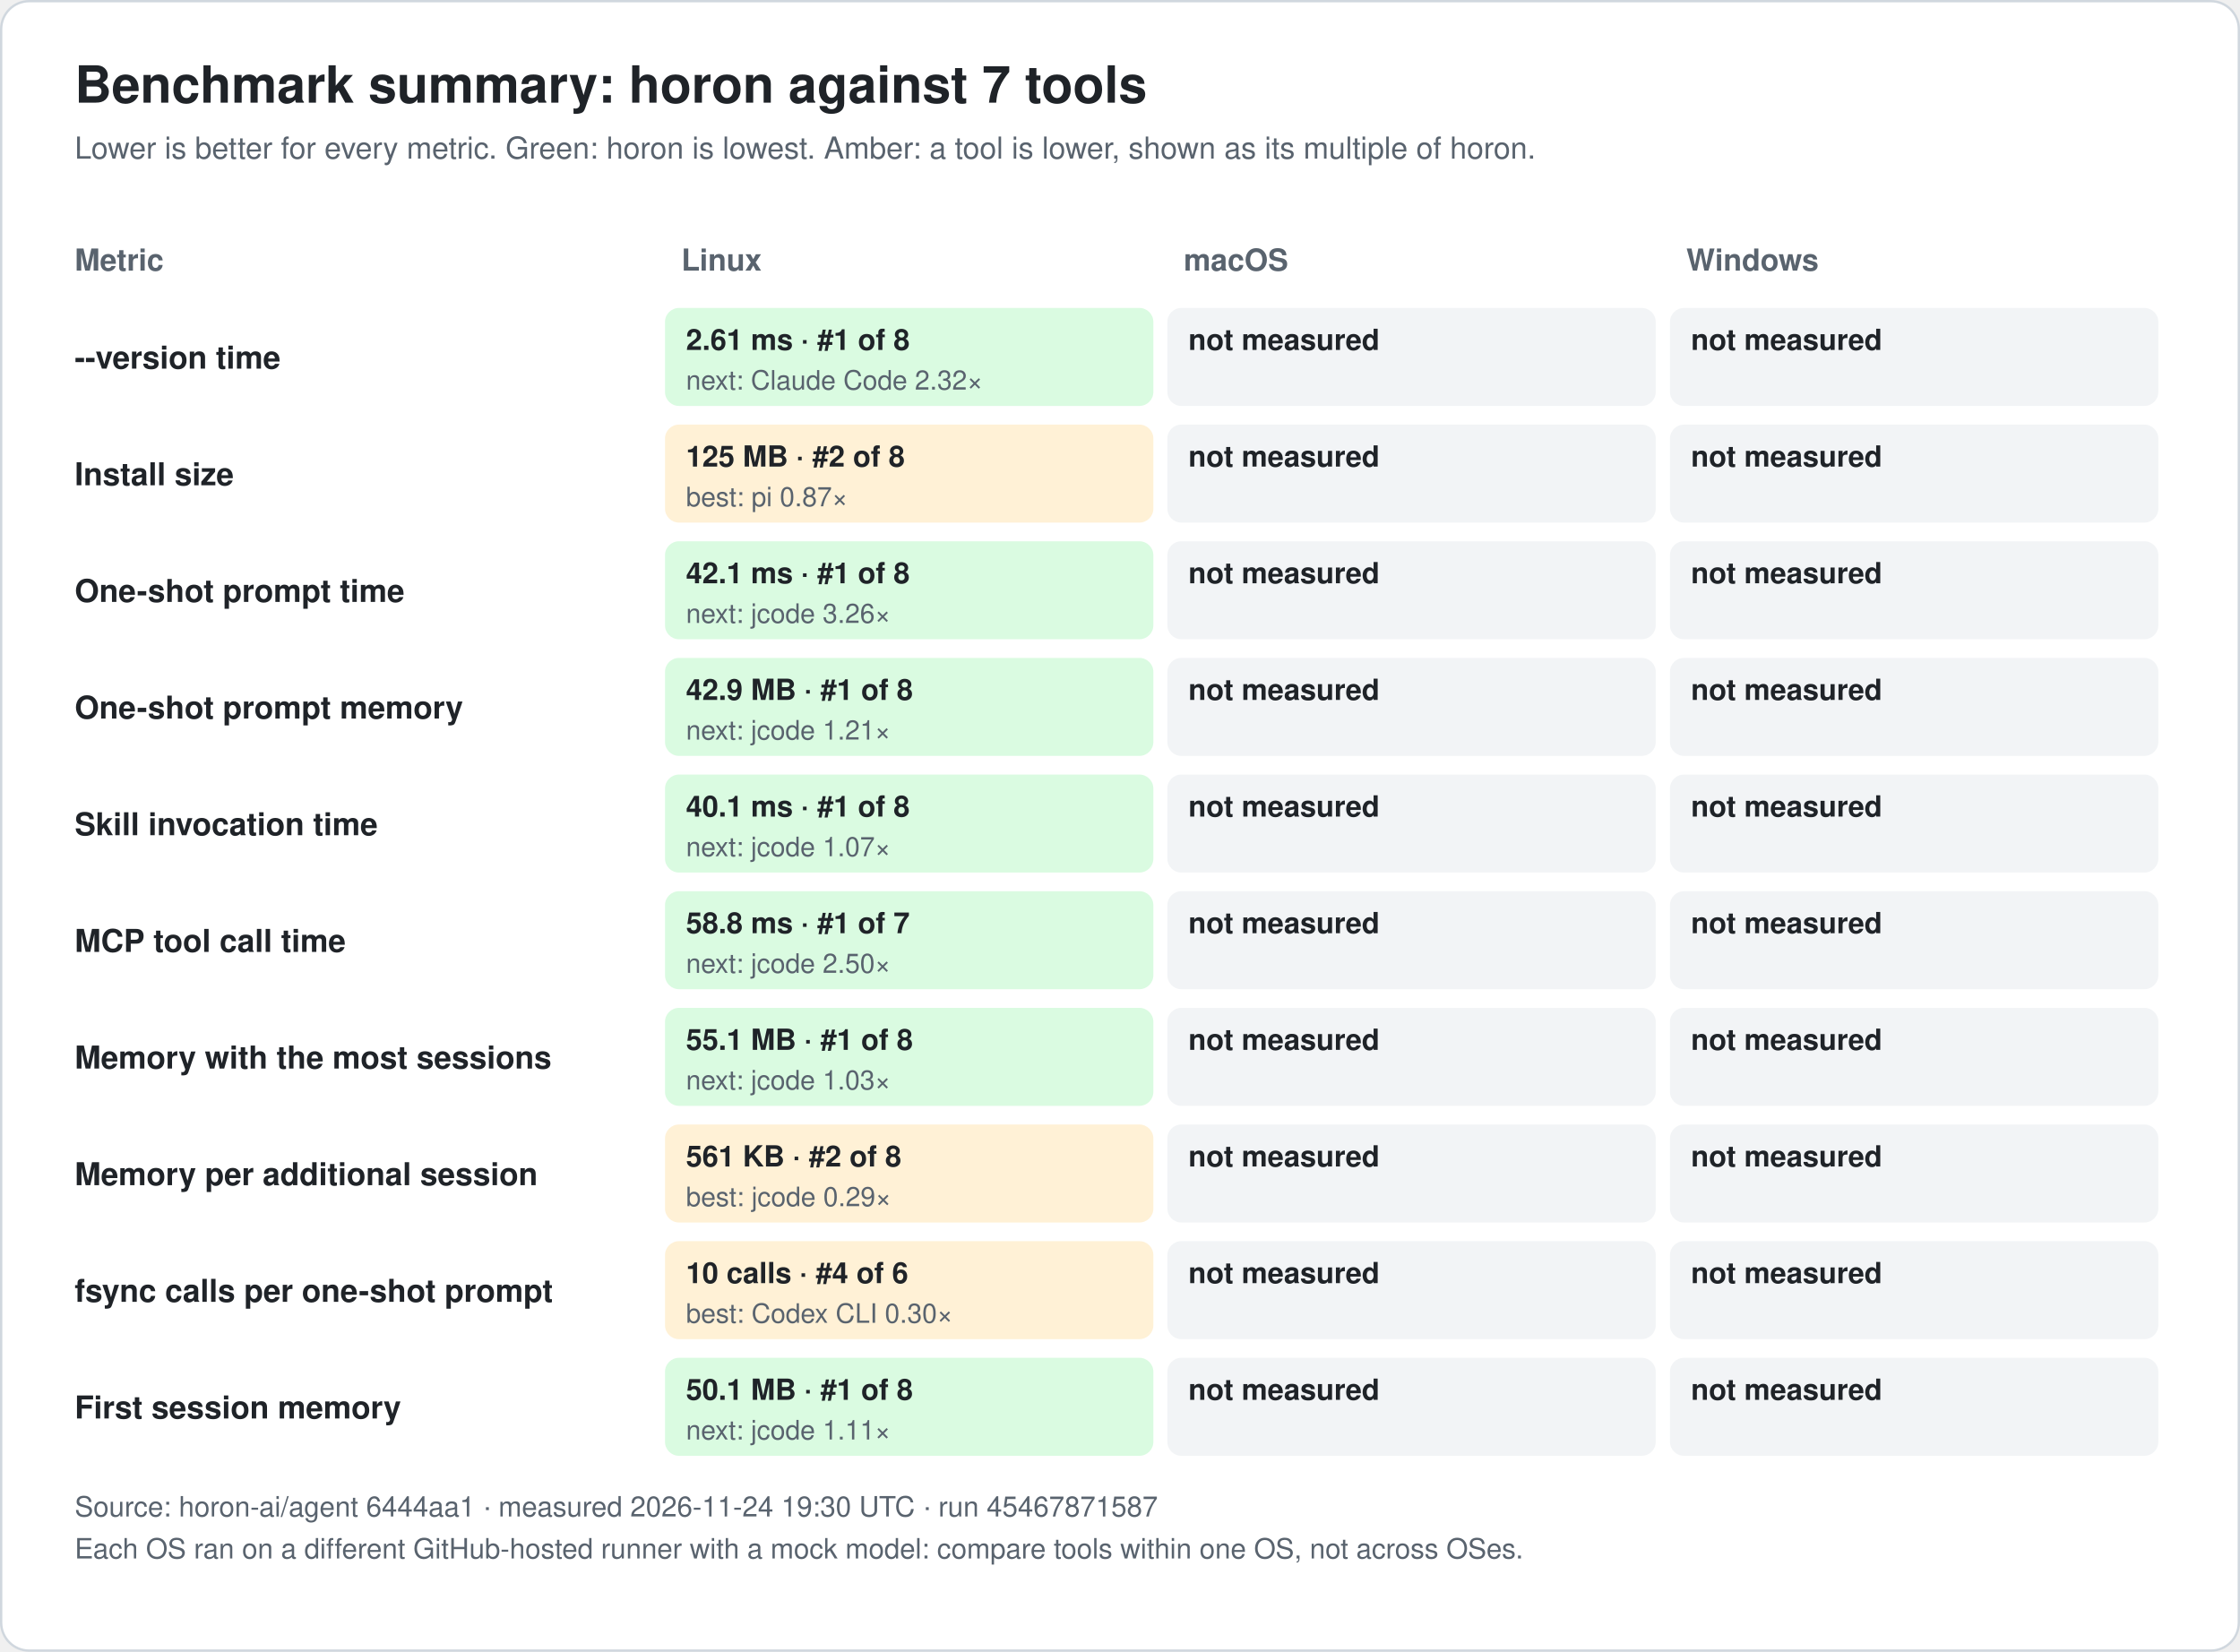
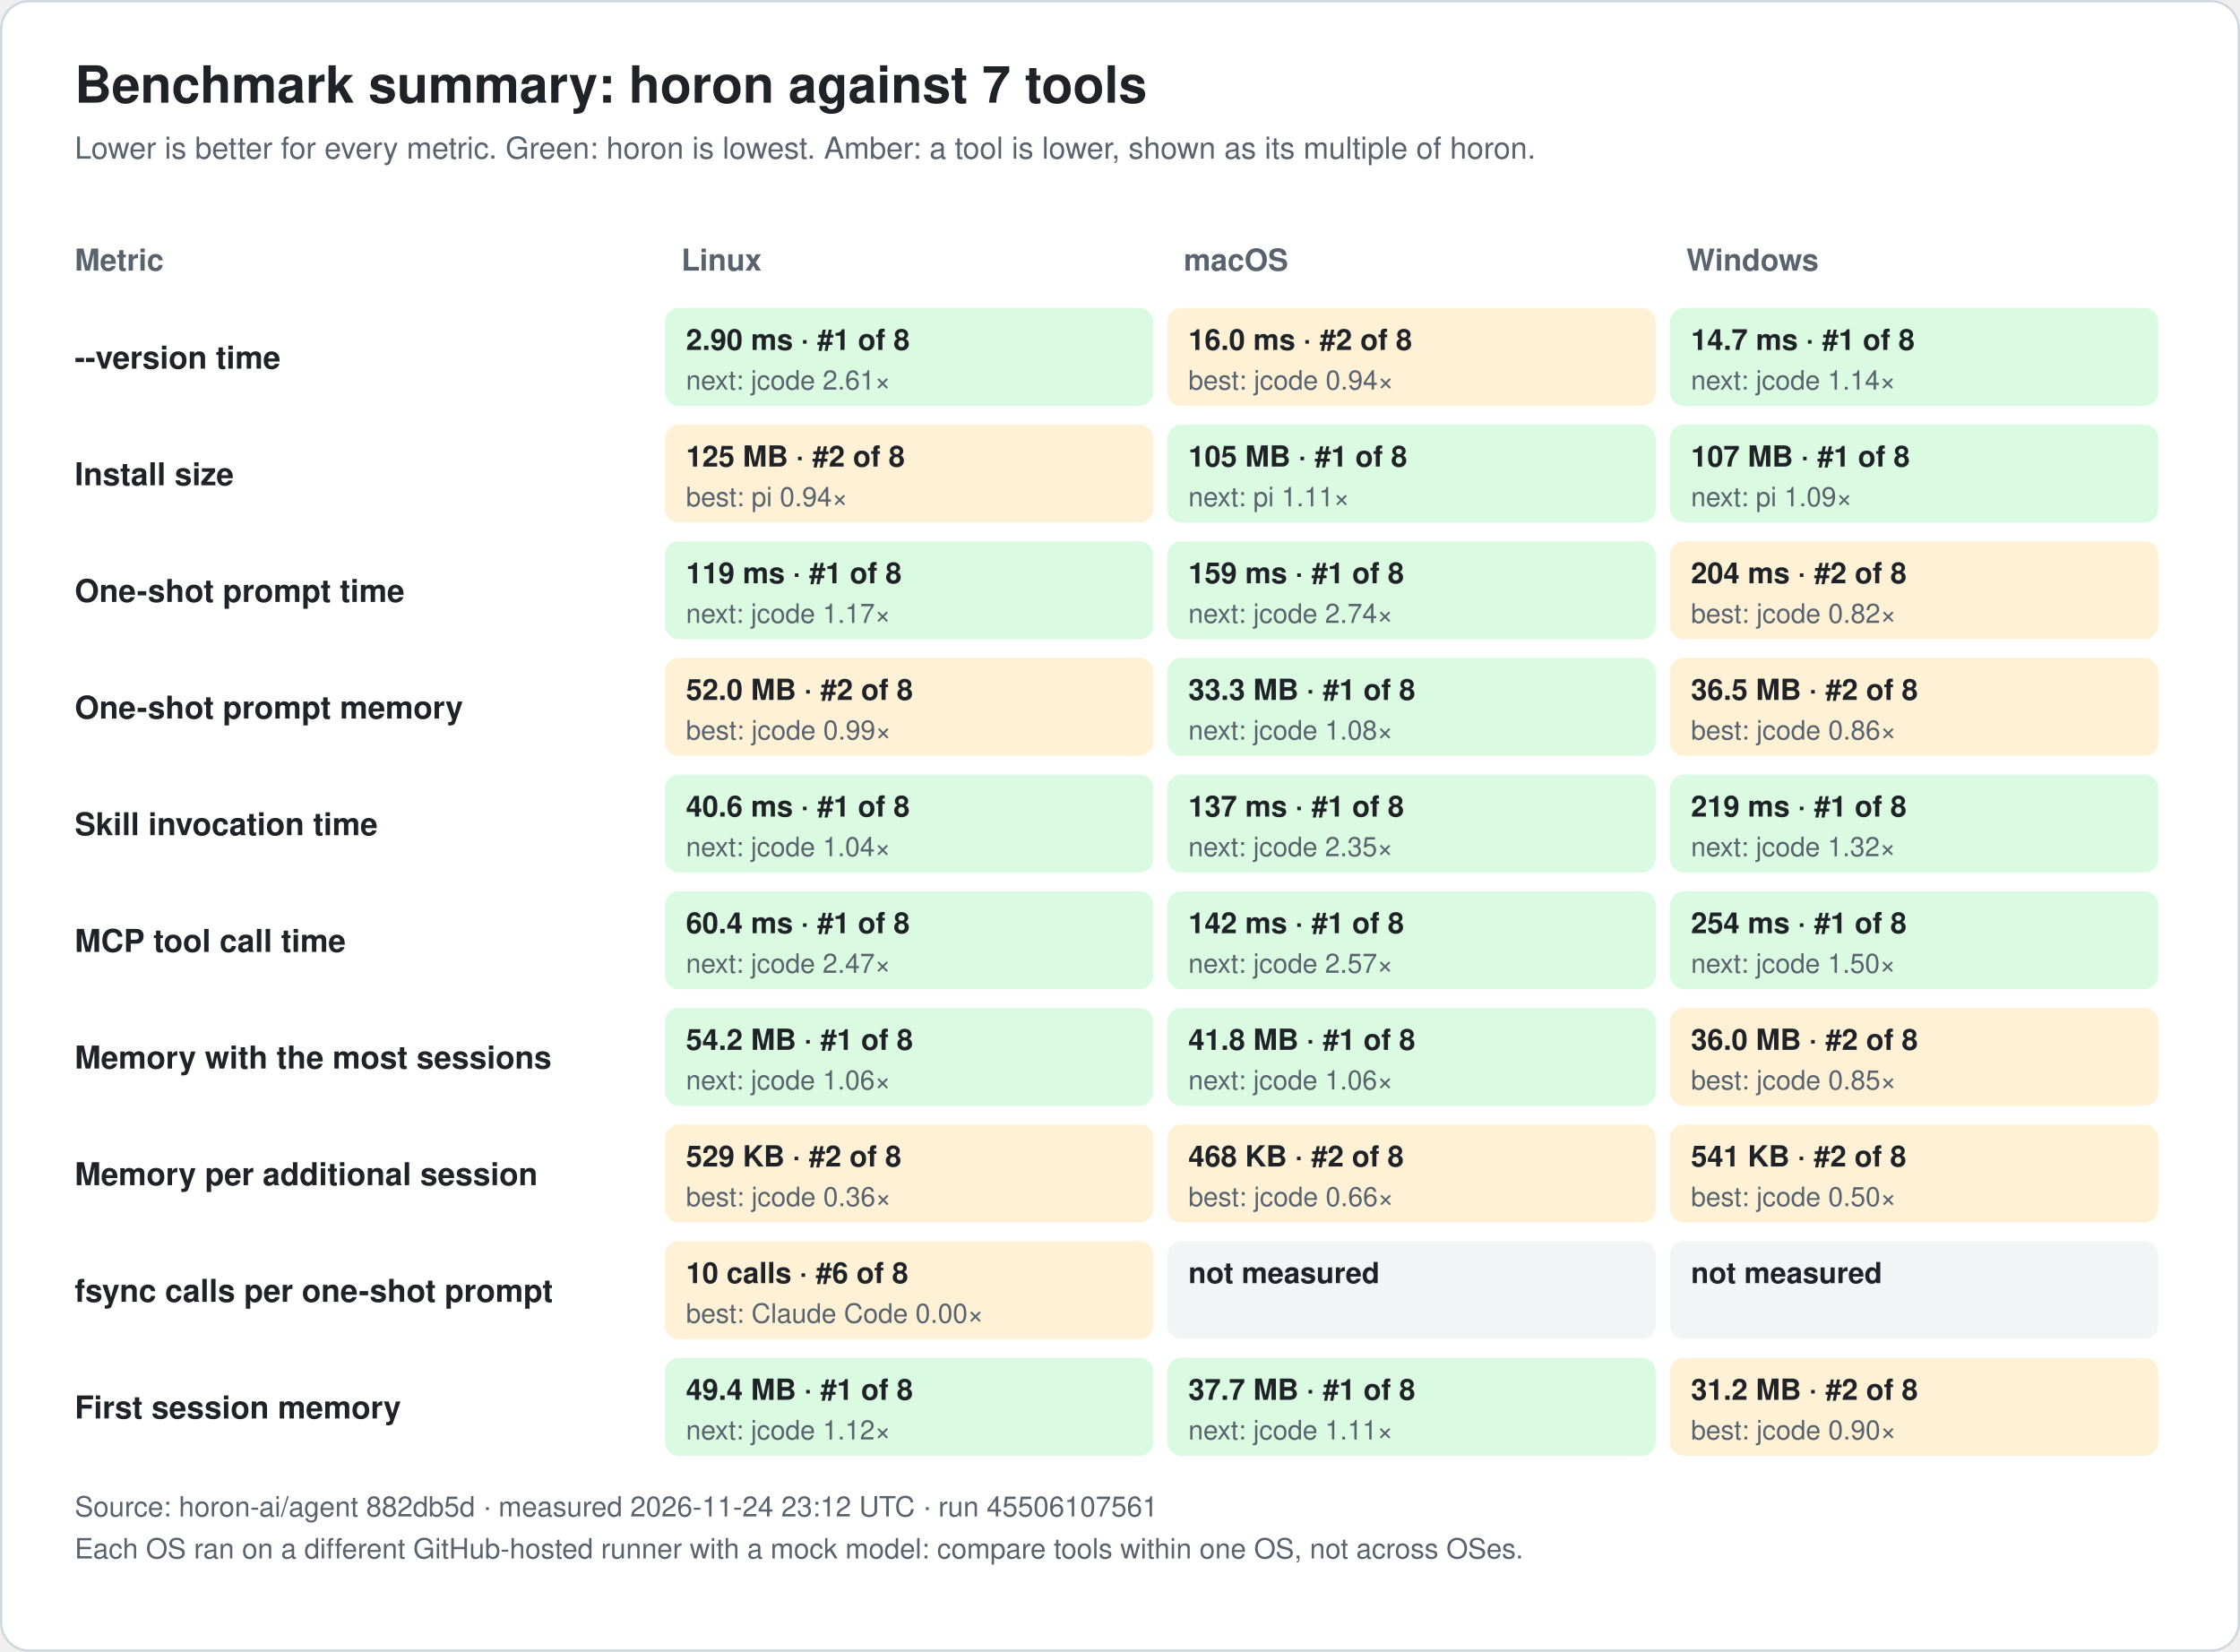
<svg xmlns="http://www.w3.org/2000/svg" width="960" height="708" viewBox="0 0 960 708" font-family="-apple-system, BlinkMacSystemFont, 'Segoe UI', 'Noto Sans KR', 'Apple SD Gothic Neo', Helvetica, Arial, sans-serif" role="img">
  <rect x="0.5" y="0.5" width="959" height="707" rx="12" fill="#ffffff" stroke="#d0d7de" />
  <text x="32.0" y="44.0" font-size="22" fill="#1f2328" text-anchor="start" font-weight="bold">Benchmark summary: horon against 7 tools</text>
  <text x="32.0" y="68.0" font-size="13" fill="#59636e" text-anchor="start" font-weight="normal">Lower is better for every metric. Green: horon is lowest. Amber: a tool is lower, shown as its multiple of horon.</text>
  <text x="32.0" y="116.0" font-size="13" fill="#59636e" text-anchor="start" font-weight="bold">Metric</text>
  <text x="292.0" y="116.0" font-size="13" fill="#59636e" text-anchor="start" font-weight="bold">Linux</text>
  <text x="507.3" y="116.0" font-size="13" fill="#59636e" text-anchor="start" font-weight="bold">macOS</text>
  <text x="722.7" y="116.0" font-size="13" fill="#59636e" text-anchor="start" font-weight="bold">Windows</text>
  <text x="32.0" y="158.0" font-size="13.5" fill="#1f2328" text-anchor="start" font-weight="bold">--version time</text>
  <rect x="285.0" y="132.0" width="209.3" height="42" rx="6" fill="#dafbe1" />
-   <text x="294.0" y="150.0" font-size="12.5" fill="#1f2328" text-anchor="start" font-weight="bold">2.61 ms · #1 of 8</text>
-   <text x="294.0" y="167.0" font-size="11.5" fill="#59636e" text-anchor="start" font-weight="normal">next: Claude Code 2.32×</text>
-   <rect x="500.3" y="132.0" width="209.3" height="42" rx="6" fill="#f2f4f6" />
-   <text x="509.3" y="150.0" font-size="12.5" fill="#1f2328" text-anchor="start" font-weight="bold">not measured</text>
-   <rect x="715.7" y="132.0" width="209.3" height="42" rx="6" fill="#f2f4f6" />
-   <text x="724.7" y="150.0" font-size="12.5" fill="#1f2328" text-anchor="start" font-weight="bold">not measured</text>
+   <text x="294.0" y="150.0" font-size="12.5" fill="#1f2328" text-anchor="start" font-weight="bold">2.90 ms · #1 of 8</text>
+   <text x="294.0" y="167.0" font-size="11.5" fill="#59636e" text-anchor="start" font-weight="normal">next: jcode 2.61×</text>
+   <rect x="500.3" y="132.0" width="209.3" height="42" rx="6" fill="#fff1d6" />
+   <text x="509.3" y="150.0" font-size="12.5" fill="#1f2328" text-anchor="start" font-weight="bold">16.0 ms · #2 of 8</text>
+   <text x="509.3" y="167.0" font-size="11.5" fill="#59636e" text-anchor="start" font-weight="normal">best: jcode 0.94×</text>
+   <rect x="715.7" y="132.0" width="209.3" height="42" rx="6" fill="#dafbe1" />
+   <text x="724.7" y="150.0" font-size="12.5" fill="#1f2328" text-anchor="start" font-weight="bold">14.7 ms · #1 of 8</text>
+   <text x="724.7" y="167.0" font-size="11.5" fill="#59636e" text-anchor="start" font-weight="normal">next: jcode 1.14×</text>
  <text x="32.0" y="208.0" font-size="13.5" fill="#1f2328" text-anchor="start" font-weight="bold">Install size</text>
  <rect x="285.0" y="182.0" width="209.3" height="42" rx="6" fill="#fff1d6" />
  <text x="294.0" y="200.0" font-size="12.5" fill="#1f2328" text-anchor="start" font-weight="bold">125 MB · #2 of 8</text>
-   <text x="294.0" y="217.0" font-size="11.5" fill="#59636e" text-anchor="start" font-weight="normal">best: pi 0.87×</text>
-   <rect x="500.3" y="182.0" width="209.3" height="42" rx="6" fill="#f2f4f6" />
-   <text x="509.3" y="200.0" font-size="12.5" fill="#1f2328" text-anchor="start" font-weight="bold">not measured</text>
-   <rect x="715.7" y="182.0" width="209.3" height="42" rx="6" fill="#f2f4f6" />
-   <text x="724.7" y="200.0" font-size="12.5" fill="#1f2328" text-anchor="start" font-weight="bold">not measured</text>
+   <text x="294.0" y="217.0" font-size="11.5" fill="#59636e" text-anchor="start" font-weight="normal">best: pi 0.94×</text>
+   <rect x="500.3" y="182.0" width="209.3" height="42" rx="6" fill="#dafbe1" />
+   <text x="509.3" y="200.0" font-size="12.5" fill="#1f2328" text-anchor="start" font-weight="bold">105 MB · #1 of 8</text>
+   <text x="509.3" y="217.0" font-size="11.5" fill="#59636e" text-anchor="start" font-weight="normal">next: pi 1.11×</text>
+   <rect x="715.7" y="182.0" width="209.3" height="42" rx="6" fill="#dafbe1" />
+   <text x="724.7" y="200.0" font-size="12.5" fill="#1f2328" text-anchor="start" font-weight="bold">107 MB · #1 of 8</text>
+   <text x="724.7" y="217.0" font-size="11.5" fill="#59636e" text-anchor="start" font-weight="normal">next: pi 1.09×</text>
  <text x="32.0" y="258.0" font-size="13.5" fill="#1f2328" text-anchor="start" font-weight="bold">One-shot prompt time</text>
  <rect x="285.0" y="232.0" width="209.3" height="42" rx="6" fill="#dafbe1" />
-   <text x="294.0" y="250.0" font-size="12.5" fill="#1f2328" text-anchor="start" font-weight="bold">42.1 ms · #1 of 8</text>
-   <text x="294.0" y="267.0" font-size="11.5" fill="#59636e" text-anchor="start" font-weight="normal">next: jcode 3.26×</text>
-   <rect x="500.3" y="232.0" width="209.3" height="42" rx="6" fill="#f2f4f6" />
-   <text x="509.3" y="250.0" font-size="12.5" fill="#1f2328" text-anchor="start" font-weight="bold">not measured</text>
-   <rect x="715.7" y="232.0" width="209.3" height="42" rx="6" fill="#f2f4f6" />
-   <text x="724.7" y="250.0" font-size="12.5" fill="#1f2328" text-anchor="start" font-weight="bold">not measured</text>
+   <text x="294.0" y="250.0" font-size="12.5" fill="#1f2328" text-anchor="start" font-weight="bold">119 ms · #1 of 8</text>
+   <text x="294.0" y="267.0" font-size="11.5" fill="#59636e" text-anchor="start" font-weight="normal">next: jcode 1.17×</text>
+   <rect x="500.3" y="232.0" width="209.3" height="42" rx="6" fill="#dafbe1" />
+   <text x="509.3" y="250.0" font-size="12.5" fill="#1f2328" text-anchor="start" font-weight="bold">159 ms · #1 of 8</text>
+   <text x="509.3" y="267.0" font-size="11.5" fill="#59636e" text-anchor="start" font-weight="normal">next: jcode 2.74×</text>
+   <rect x="715.7" y="232.0" width="209.3" height="42" rx="6" fill="#fff1d6" />
+   <text x="724.7" y="250.0" font-size="12.5" fill="#1f2328" text-anchor="start" font-weight="bold">204 ms · #2 of 8</text>
+   <text x="724.7" y="267.0" font-size="11.5" fill="#59636e" text-anchor="start" font-weight="normal">best: jcode 0.82×</text>
  <text x="32.0" y="308.0" font-size="13.5" fill="#1f2328" text-anchor="start" font-weight="bold">One-shot prompt memory</text>
-   <rect x="285.0" y="282.0" width="209.3" height="42" rx="6" fill="#dafbe1" />
-   <text x="294.0" y="300.0" font-size="12.5" fill="#1f2328" text-anchor="start" font-weight="bold">42.9 MB · #1 of 8</text>
-   <text x="294.0" y="317.0" font-size="11.5" fill="#59636e" text-anchor="start" font-weight="normal">next: jcode 1.21×</text>
-   <rect x="500.3" y="282.0" width="209.3" height="42" rx="6" fill="#f2f4f6" />
-   <text x="509.3" y="300.0" font-size="12.5" fill="#1f2328" text-anchor="start" font-weight="bold">not measured</text>
-   <rect x="715.7" y="282.0" width="209.3" height="42" rx="6" fill="#f2f4f6" />
-   <text x="724.7" y="300.0" font-size="12.5" fill="#1f2328" text-anchor="start" font-weight="bold">not measured</text>
+   <rect x="285.0" y="282.0" width="209.3" height="42" rx="6" fill="#fff1d6" />
+   <text x="294.0" y="300.0" font-size="12.5" fill="#1f2328" text-anchor="start" font-weight="bold">52.0 MB · #2 of 8</text>
+   <text x="294.0" y="317.0" font-size="11.5" fill="#59636e" text-anchor="start" font-weight="normal">best: jcode 0.99×</text>
+   <rect x="500.3" y="282.0" width="209.3" height="42" rx="6" fill="#dafbe1" />
+   <text x="509.3" y="300.0" font-size="12.5" fill="#1f2328" text-anchor="start" font-weight="bold">33.3 MB · #1 of 8</text>
+   <text x="509.3" y="317.0" font-size="11.5" fill="#59636e" text-anchor="start" font-weight="normal">next: jcode 1.08×</text>
+   <rect x="715.7" y="282.0" width="209.3" height="42" rx="6" fill="#fff1d6" />
+   <text x="724.7" y="300.0" font-size="12.5" fill="#1f2328" text-anchor="start" font-weight="bold">36.5 MB · #2 of 8</text>
+   <text x="724.7" y="317.0" font-size="11.5" fill="#59636e" text-anchor="start" font-weight="normal">best: jcode 0.86×</text>
  <text x="32.0" y="358.0" font-size="13.5" fill="#1f2328" text-anchor="start" font-weight="bold">Skill invocation time</text>
  <rect x="285.0" y="332.0" width="209.3" height="42" rx="6" fill="#dafbe1" />
-   <text x="294.0" y="350.0" font-size="12.5" fill="#1f2328" text-anchor="start" font-weight="bold">40.1 ms · #1 of 8</text>
-   <text x="294.0" y="367.0" font-size="11.5" fill="#59636e" text-anchor="start" font-weight="normal">next: jcode 1.07×</text>
-   <rect x="500.3" y="332.0" width="209.3" height="42" rx="6" fill="#f2f4f6" />
-   <text x="509.3" y="350.0" font-size="12.5" fill="#1f2328" text-anchor="start" font-weight="bold">not measured</text>
-   <rect x="715.7" y="332.0" width="209.3" height="42" rx="6" fill="#f2f4f6" />
-   <text x="724.7" y="350.0" font-size="12.5" fill="#1f2328" text-anchor="start" font-weight="bold">not measured</text>
+   <text x="294.0" y="350.0" font-size="12.5" fill="#1f2328" text-anchor="start" font-weight="bold">40.6 ms · #1 of 8</text>
+   <text x="294.0" y="367.0" font-size="11.5" fill="#59636e" text-anchor="start" font-weight="normal">next: jcode 1.04×</text>
+   <rect x="500.3" y="332.0" width="209.3" height="42" rx="6" fill="#dafbe1" />
+   <text x="509.3" y="350.0" font-size="12.5" fill="#1f2328" text-anchor="start" font-weight="bold">137 ms · #1 of 8</text>
+   <text x="509.3" y="367.0" font-size="11.5" fill="#59636e" text-anchor="start" font-weight="normal">next: jcode 2.35×</text>
+   <rect x="715.7" y="332.0" width="209.3" height="42" rx="6" fill="#dafbe1" />
+   <text x="724.7" y="350.0" font-size="12.5" fill="#1f2328" text-anchor="start" font-weight="bold">219 ms · #1 of 8</text>
+   <text x="724.7" y="367.0" font-size="11.5" fill="#59636e" text-anchor="start" font-weight="normal">next: jcode 1.32×</text>
  <text x="32.0" y="408.0" font-size="13.5" fill="#1f2328" text-anchor="start" font-weight="bold">MCP tool call time</text>
  <rect x="285.0" y="382.0" width="209.3" height="42" rx="6" fill="#dafbe1" />
-   <text x="294.0" y="400.0" font-size="12.5" fill="#1f2328" text-anchor="start" font-weight="bold">58.8 ms · #1 of 7</text>
-   <text x="294.0" y="417.0" font-size="11.5" fill="#59636e" text-anchor="start" font-weight="normal">next: jcode 2.50×</text>
-   <rect x="500.3" y="382.0" width="209.3" height="42" rx="6" fill="#f2f4f6" />
-   <text x="509.3" y="400.0" font-size="12.5" fill="#1f2328" text-anchor="start" font-weight="bold">not measured</text>
-   <rect x="715.7" y="382.0" width="209.3" height="42" rx="6" fill="#f2f4f6" />
-   <text x="724.7" y="400.0" font-size="12.5" fill="#1f2328" text-anchor="start" font-weight="bold">not measured</text>
+   <text x="294.0" y="400.0" font-size="12.5" fill="#1f2328" text-anchor="start" font-weight="bold">60.4 ms · #1 of 8</text>
+   <text x="294.0" y="417.0" font-size="11.5" fill="#59636e" text-anchor="start" font-weight="normal">next: jcode 2.47×</text>
+   <rect x="500.3" y="382.0" width="209.3" height="42" rx="6" fill="#dafbe1" />
+   <text x="509.3" y="400.0" font-size="12.5" fill="#1f2328" text-anchor="start" font-weight="bold">142 ms · #1 of 8</text>
+   <text x="509.3" y="417.0" font-size="11.5" fill="#59636e" text-anchor="start" font-weight="normal">next: jcode 2.57×</text>
+   <rect x="715.7" y="382.0" width="209.3" height="42" rx="6" fill="#dafbe1" />
+   <text x="724.7" y="400.0" font-size="12.5" fill="#1f2328" text-anchor="start" font-weight="bold">254 ms · #1 of 8</text>
+   <text x="724.7" y="417.0" font-size="11.5" fill="#59636e" text-anchor="start" font-weight="normal">next: jcode 1.50×</text>
  <text x="32.0" y="458.0" font-size="13.5" fill="#1f2328" text-anchor="start" font-weight="bold">Memory with the most sessions</text>
  <rect x="285.0" y="432.0" width="209.3" height="42" rx="6" fill="#dafbe1" />
-   <text x="294.0" y="450.0" font-size="12.5" fill="#1f2328" text-anchor="start" font-weight="bold">55.1 MB · #1 of 8</text>
-   <text x="294.0" y="467.0" font-size="11.5" fill="#59636e" text-anchor="start" font-weight="normal">next: jcode 1.03×</text>
-   <rect x="500.3" y="432.0" width="209.3" height="42" rx="6" fill="#f2f4f6" />
-   <text x="509.3" y="450.0" font-size="12.5" fill="#1f2328" text-anchor="start" font-weight="bold">not measured</text>
-   <rect x="715.7" y="432.0" width="209.3" height="42" rx="6" fill="#f2f4f6" />
-   <text x="724.7" y="450.0" font-size="12.5" fill="#1f2328" text-anchor="start" font-weight="bold">not measured</text>
+   <text x="294.0" y="450.0" font-size="12.5" fill="#1f2328" text-anchor="start" font-weight="bold">54.2 MB · #1 of 8</text>
+   <text x="294.0" y="467.0" font-size="11.5" fill="#59636e" text-anchor="start" font-weight="normal">next: jcode 1.06×</text>
+   <rect x="500.3" y="432.0" width="209.3" height="42" rx="6" fill="#dafbe1" />
+   <text x="509.3" y="450.0" font-size="12.5" fill="#1f2328" text-anchor="start" font-weight="bold">41.8 MB · #1 of 8</text>
+   <text x="509.3" y="467.0" font-size="11.5" fill="#59636e" text-anchor="start" font-weight="normal">next: jcode 1.06×</text>
+   <rect x="715.7" y="432.0" width="209.3" height="42" rx="6" fill="#fff1d6" />
+   <text x="724.7" y="450.0" font-size="12.5" fill="#1f2328" text-anchor="start" font-weight="bold">36.0 MB · #2 of 8</text>
+   <text x="724.7" y="467.0" font-size="11.5" fill="#59636e" text-anchor="start" font-weight="normal">best: jcode 0.85×</text>
  <text x="32.0" y="508.0" font-size="13.5" fill="#1f2328" text-anchor="start" font-weight="bold">Memory per additional session</text>
  <rect x="285.0" y="482.0" width="209.3" height="42" rx="6" fill="#fff1d6" />
-   <text x="294.0" y="500.0" font-size="12.5" fill="#1f2328" text-anchor="start" font-weight="bold">561 KB · #2 of 8</text>
-   <text x="294.0" y="517.0" font-size="11.5" fill="#59636e" text-anchor="start" font-weight="normal">best: jcode 0.29×</text>
-   <rect x="500.3" y="482.0" width="209.3" height="42" rx="6" fill="#f2f4f6" />
-   <text x="509.3" y="500.0" font-size="12.5" fill="#1f2328" text-anchor="start" font-weight="bold">not measured</text>
-   <rect x="715.7" y="482.0" width="209.3" height="42" rx="6" fill="#f2f4f6" />
-   <text x="724.7" y="500.0" font-size="12.5" fill="#1f2328" text-anchor="start" font-weight="bold">not measured</text>
+   <text x="294.0" y="500.0" font-size="12.5" fill="#1f2328" text-anchor="start" font-weight="bold">529 KB · #2 of 8</text>
+   <text x="294.0" y="517.0" font-size="11.5" fill="#59636e" text-anchor="start" font-weight="normal">best: jcode 0.36×</text>
+   <rect x="500.3" y="482.0" width="209.3" height="42" rx="6" fill="#fff1d6" />
+   <text x="509.3" y="500.0" font-size="12.5" fill="#1f2328" text-anchor="start" font-weight="bold">468 KB · #2 of 8</text>
+   <text x="509.3" y="517.0" font-size="11.5" fill="#59636e" text-anchor="start" font-weight="normal">best: jcode 0.66×</text>
+   <rect x="715.7" y="482.0" width="209.3" height="42" rx="6" fill="#fff1d6" />
+   <text x="724.7" y="500.0" font-size="12.5" fill="#1f2328" text-anchor="start" font-weight="bold">541 KB · #2 of 8</text>
+   <text x="724.7" y="517.0" font-size="11.5" fill="#59636e" text-anchor="start" font-weight="normal">best: jcode 0.50×</text>
  <text x="32.0" y="558.0" font-size="13.5" fill="#1f2328" text-anchor="start" font-weight="bold">fsync calls per one-shot prompt</text>
  <rect x="285.0" y="532.0" width="209.3" height="42" rx="6" fill="#fff1d6" />
-   <text x="294.0" y="550.0" font-size="12.5" fill="#1f2328" text-anchor="start" font-weight="bold">10 calls · #4 of 6</text>
-   <text x="294.0" y="567.0" font-size="11.5" fill="#59636e" text-anchor="start" font-weight="normal">best: Codex CLI 0.30×</text>
+   <text x="294.0" y="550.0" font-size="12.5" fill="#1f2328" text-anchor="start" font-weight="bold">10 calls · #6 of 8</text>
+   <text x="294.0" y="567.0" font-size="11.5" fill="#59636e" text-anchor="start" font-weight="normal">best: Claude Code 0.00×</text>
  <rect x="500.3" y="532.0" width="209.3" height="42" rx="6" fill="#f2f4f6" />
  <text x="509.3" y="550.0" font-size="12.5" fill="#1f2328" text-anchor="start" font-weight="bold">not measured</text>
  <rect x="715.7" y="532.0" width="209.3" height="42" rx="6" fill="#f2f4f6" />
  <text x="724.7" y="550.0" font-size="12.5" fill="#1f2328" text-anchor="start" font-weight="bold">not measured</text>
  <text x="32.0" y="608.0" font-size="13.5" fill="#1f2328" text-anchor="start" font-weight="bold">First session memory</text>
  <rect x="285.0" y="582.0" width="209.3" height="42" rx="6" fill="#dafbe1" />
-   <text x="294.0" y="600.0" font-size="12.5" fill="#1f2328" text-anchor="start" font-weight="bold">50.1 MB · #1 of 8</text>
-   <text x="294.0" y="617.0" font-size="11.5" fill="#59636e" text-anchor="start" font-weight="normal">next: jcode 1.11×</text>
-   <rect x="500.3" y="582.0" width="209.3" height="42" rx="6" fill="#f2f4f6" />
-   <text x="509.3" y="600.0" font-size="12.5" fill="#1f2328" text-anchor="start" font-weight="bold">not measured</text>
-   <rect x="715.7" y="582.0" width="209.3" height="42" rx="6" fill="#f2f4f6" />
-   <text x="724.7" y="600.0" font-size="12.5" fill="#1f2328" text-anchor="start" font-weight="bold">not measured</text>
-   <text x="32.0" y="650.0" font-size="12" fill="#59636e" text-anchor="start" font-weight="normal">Source: horon-ai/agent 6444aa1 · measured 2026-11-24 19:30 UTC · run 45467871587</text>
+   <text x="294.0" y="600.0" font-size="12.5" fill="#1f2328" text-anchor="start" font-weight="bold">49.4 MB · #1 of 8</text>
+   <text x="294.0" y="617.0" font-size="11.5" fill="#59636e" text-anchor="start" font-weight="normal">next: jcode 1.12×</text>
+   <rect x="500.3" y="582.0" width="209.3" height="42" rx="6" fill="#dafbe1" />
+   <text x="509.3" y="600.0" font-size="12.5" fill="#1f2328" text-anchor="start" font-weight="bold">37.7 MB · #1 of 8</text>
+   <text x="509.3" y="617.0" font-size="11.5" fill="#59636e" text-anchor="start" font-weight="normal">next: jcode 1.11×</text>
+   <rect x="715.7" y="582.0" width="209.3" height="42" rx="6" fill="#fff1d6" />
+   <text x="724.7" y="600.0" font-size="12.5" fill="#1f2328" text-anchor="start" font-weight="bold">31.2 MB · #2 of 8</text>
+   <text x="724.7" y="617.0" font-size="11.5" fill="#59636e" text-anchor="start" font-weight="normal">best: jcode 0.90×</text>
+   <text x="32.0" y="650.0" font-size="12" fill="#59636e" text-anchor="start" font-weight="normal">Source: horon-ai/agent 882db5d · measured 2026-11-24 23:12 UTC · run 45506107561</text>
  <text x="32.0" y="668.0" font-size="12" fill="#59636e" text-anchor="start" font-weight="normal">Each OS ran on a different GitHub-hosted runner with a mock model: compare tools within one OS, not across OSes.</text>
</svg>
